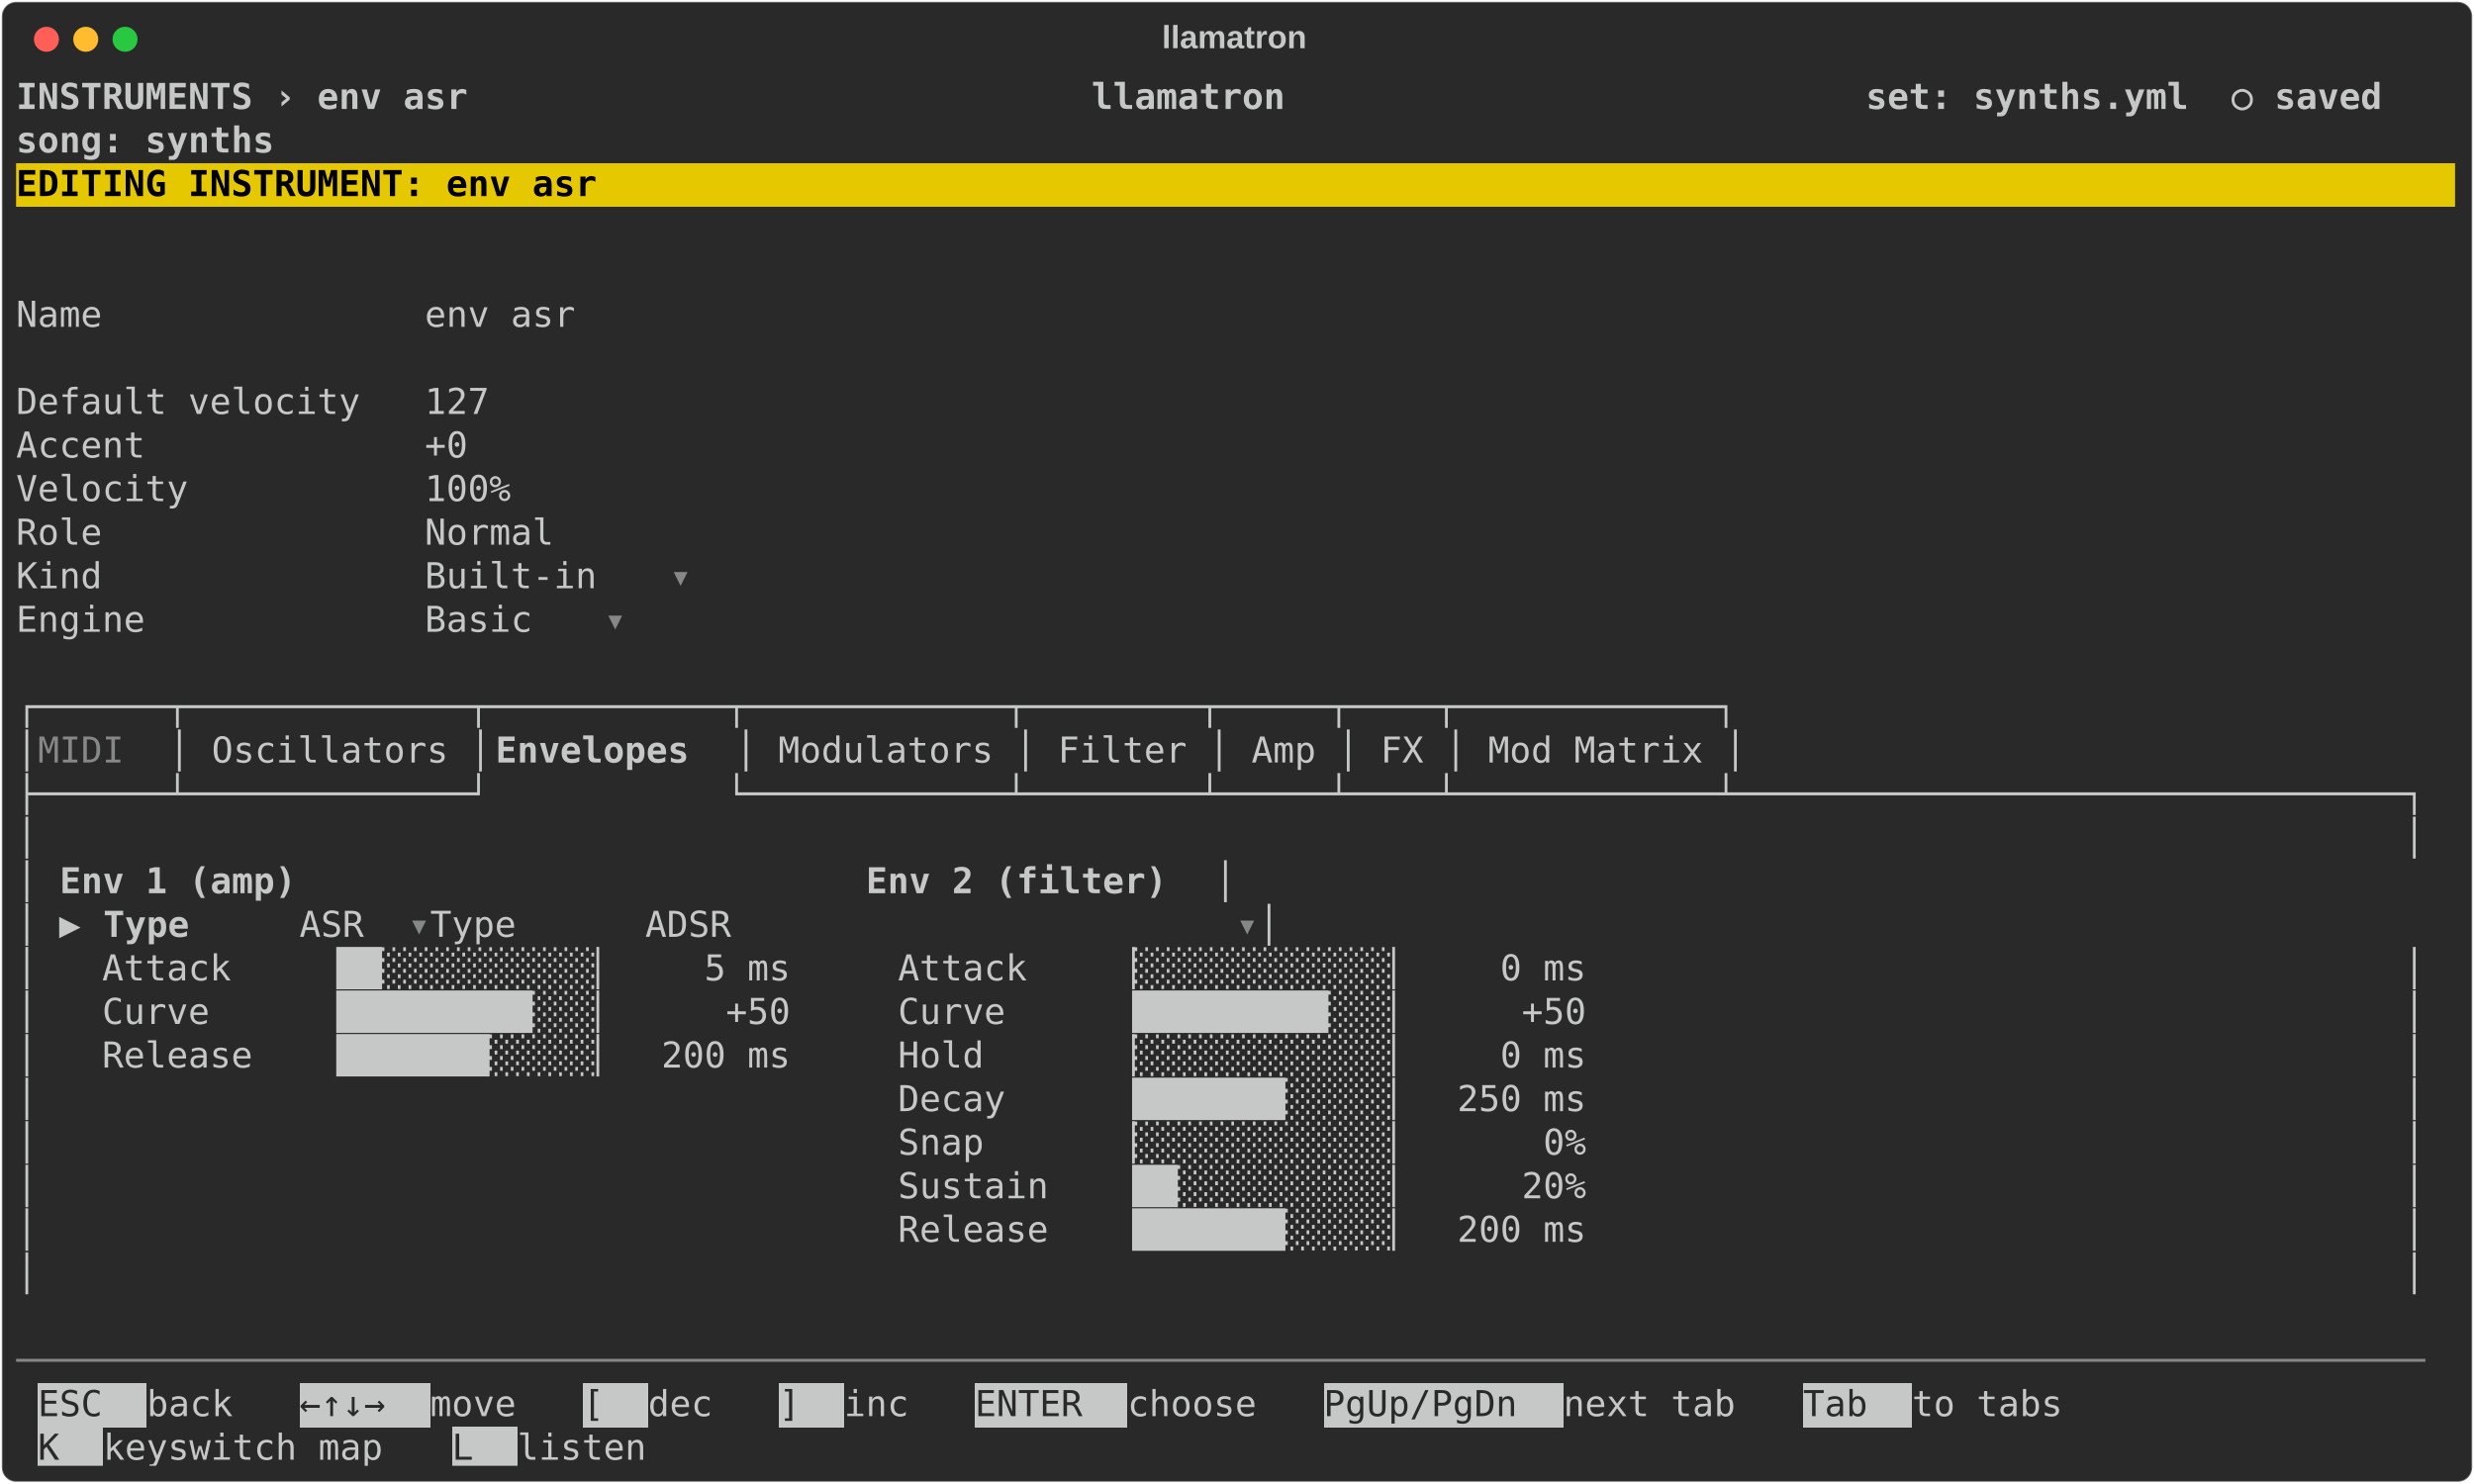
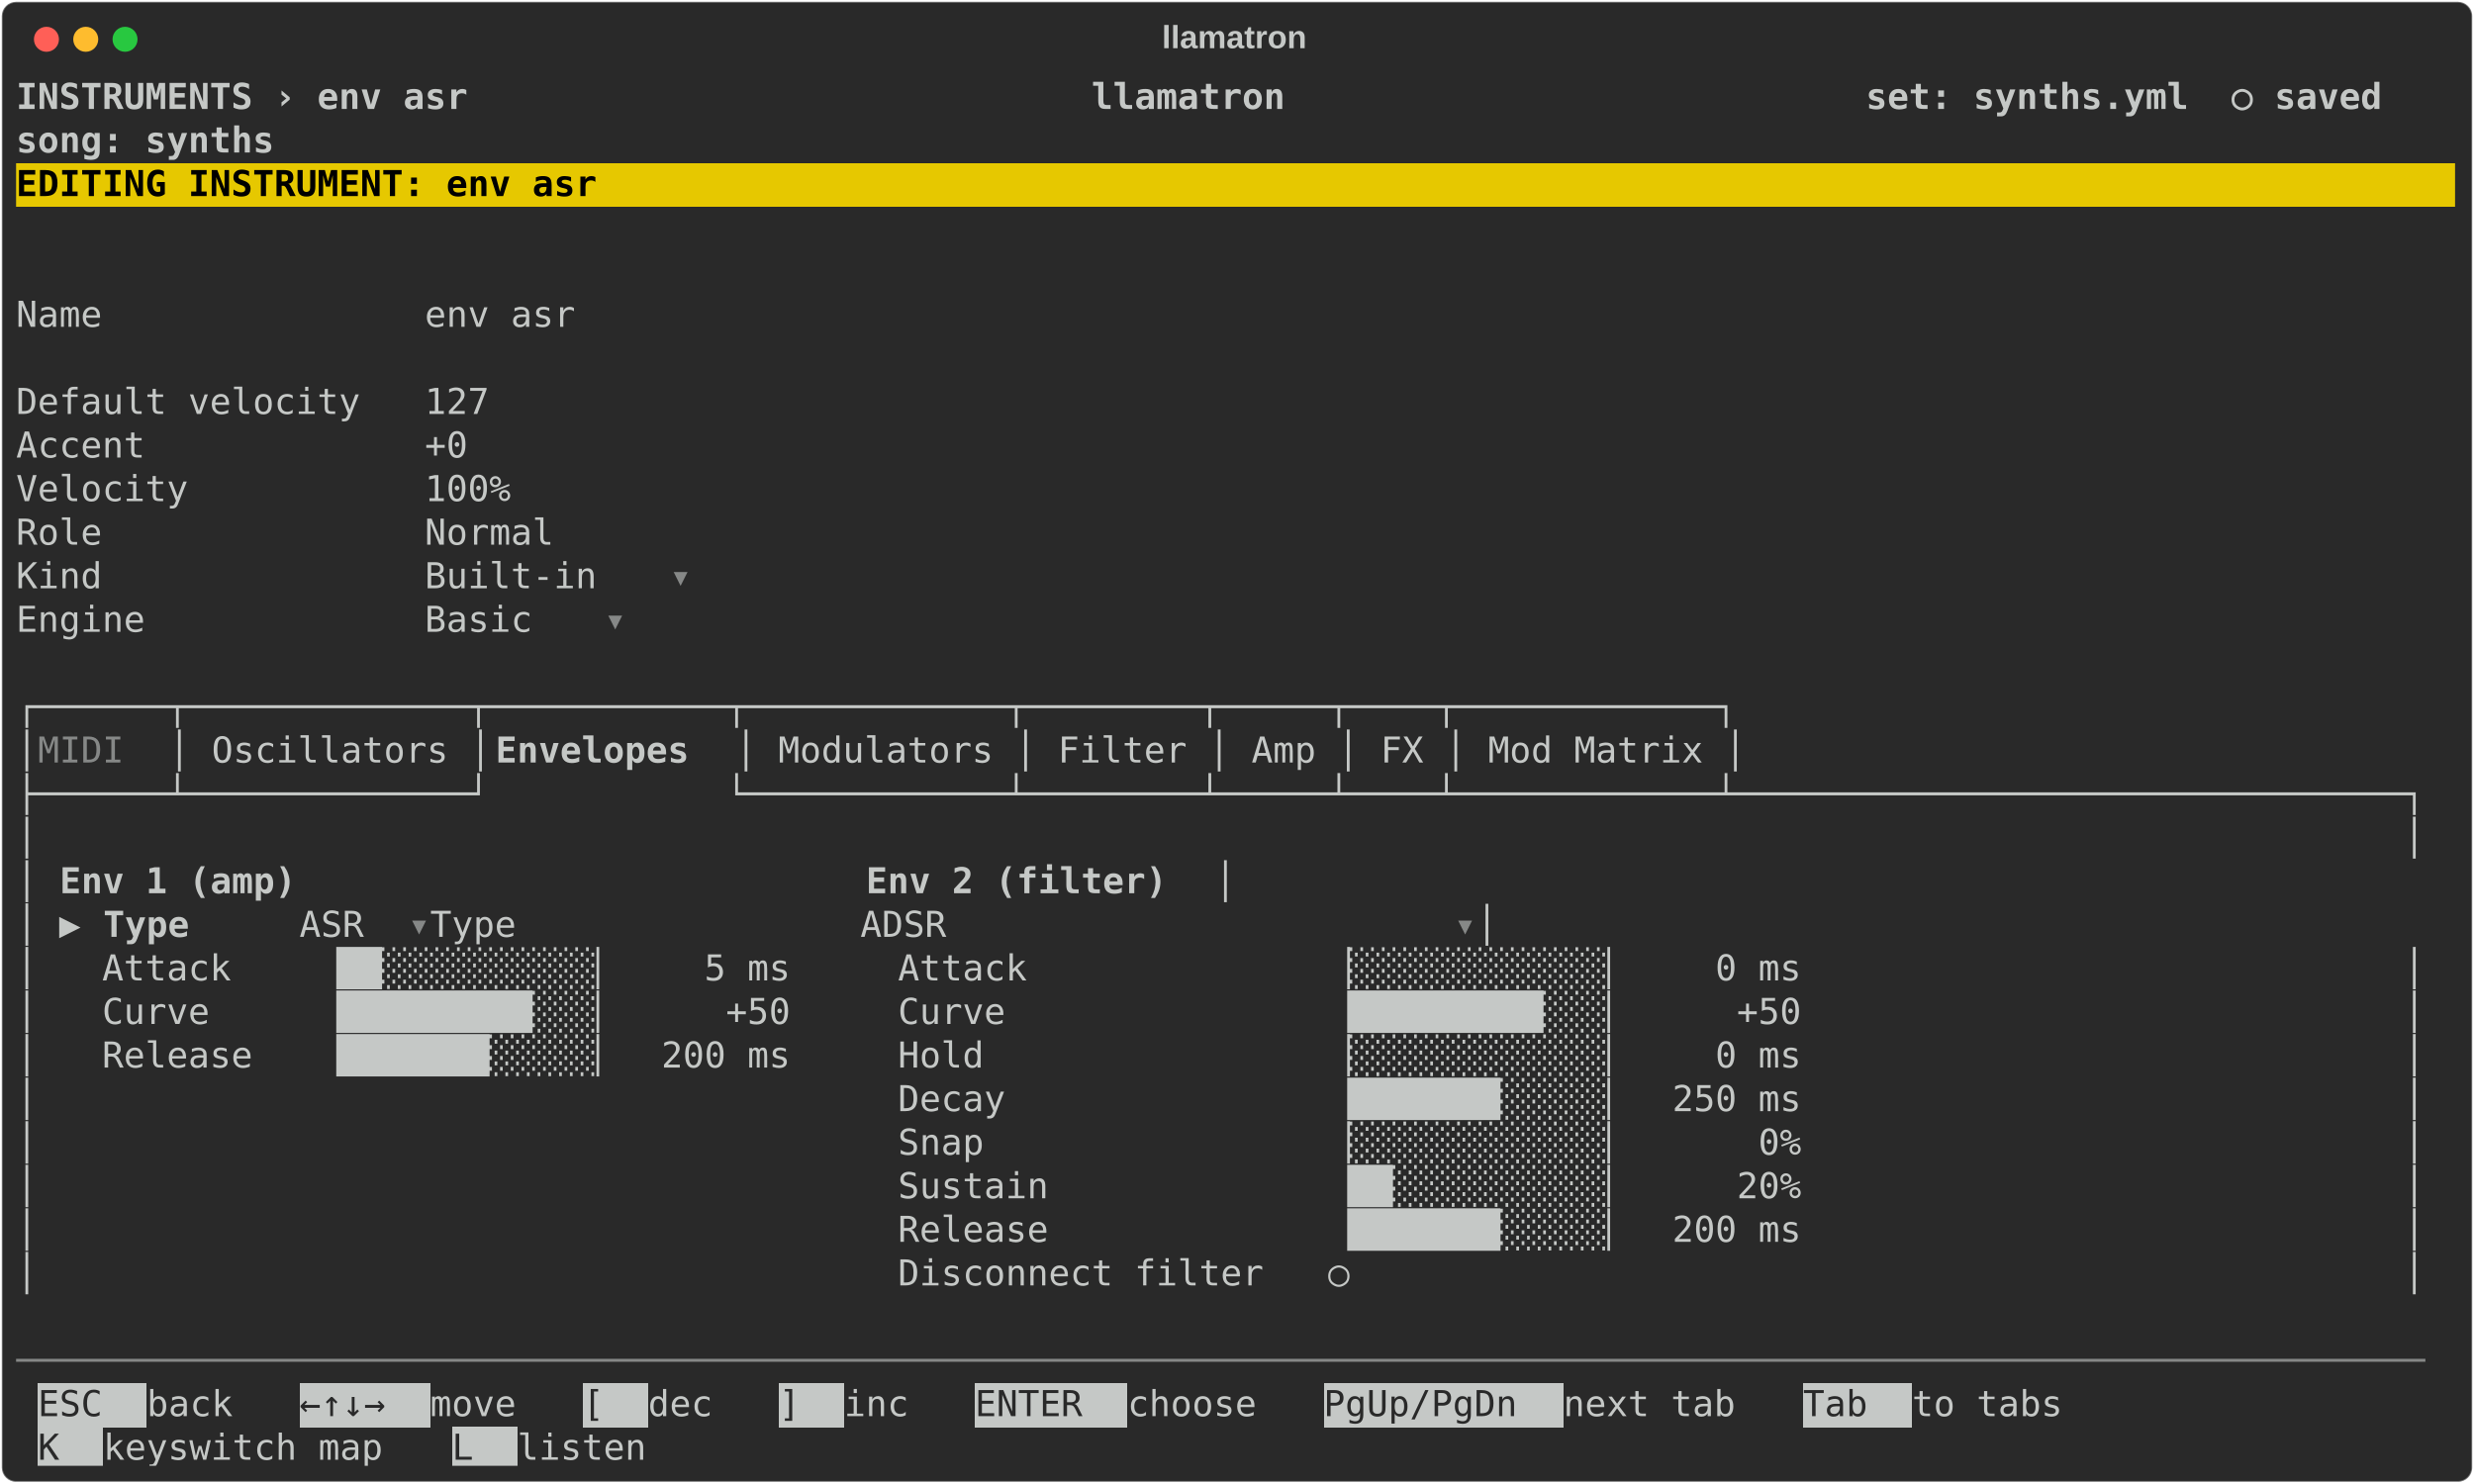
<svg xmlns="http://www.w3.org/2000/svg" class="rich-terminal" viewBox="0 0 1385 830.8">
  <style>

    @font-face {
        font-family: "Fira Code";
        src: local("FiraCode-Regular"),
                url("https://cdnjs.cloudflare.com/ajax/libs/firacode/6.2.0/woff2/FiraCode-Regular.woff2") format("woff2"),
                url("https://cdnjs.cloudflare.com/ajax/libs/firacode/6.2.0/woff/FiraCode-Regular.woff") format("woff");
        font-style: normal;
        font-weight: 400;
    }
    @font-face {
        font-family: "Fira Code";
        src: local("FiraCode-Bold"),
                url("https://cdnjs.cloudflare.com/ajax/libs/firacode/6.2.0/woff2/FiraCode-Bold.woff2") format("woff2"),
                url("https://cdnjs.cloudflare.com/ajax/libs/firacode/6.2.0/woff/FiraCode-Bold.woff") format("woff");
        font-style: bold;
        font-weight: 700;
    }

    .terminal-envelope_asr-matrix {
        font-family: Fira Code, monospace;
        font-size: 20px;
        line-height: 24.4px;
        font-variant-east-asian: full-width;
    }

    .terminal-envelope_asr-title {
        font-size: 18px;
        font-weight: bold;
        font-family: arial;
    }

    .terminal-envelope_asr-r1 { fill: #c5c8c6;font-weight: bold }
.terminal-envelope_asr-r2 { fill: #c5c8c6 }
.terminal-envelope_asr-r3 { fill: #000000;font-weight: bold }
.terminal-envelope_asr-r4 { fill: #868887 }
.terminal-envelope_asr-r5 { fill: #292929 }
    </style>
  <defs>
    <clipPath id="terminal-envelope_asr-clip-terminal">
      <rect x="0" y="0" width="1365.4" height="779.8" />
    </clipPath>
    <clipPath id="terminal-envelope_asr-line-0">
      <rect x="0" y="1.5" width="1366.4" height="24.65" />
    </clipPath>
    <clipPath id="terminal-envelope_asr-line-1">
      <rect x="0" y="25.9" width="1366.4" height="24.65" />
    </clipPath>
    <clipPath id="terminal-envelope_asr-line-2">
      <rect x="0" y="50.3" width="1366.4" height="24.65" />
    </clipPath>
    <clipPath id="terminal-envelope_asr-line-3">
      <rect x="0" y="74.7" width="1366.4" height="24.65" />
    </clipPath>
    <clipPath id="terminal-envelope_asr-line-4">
      <rect x="0" y="99.1" width="1366.4" height="24.65" />
    </clipPath>
    <clipPath id="terminal-envelope_asr-line-5">
      <rect x="0" y="123.5" width="1366.4" height="24.65" />
    </clipPath>
    <clipPath id="terminal-envelope_asr-line-6">
      <rect x="0" y="147.9" width="1366.4" height="24.65" />
    </clipPath>
    <clipPath id="terminal-envelope_asr-line-7">
      <rect x="0" y="172.3" width="1366.4" height="24.65" />
    </clipPath>
    <clipPath id="terminal-envelope_asr-line-8">
      <rect x="0" y="196.7" width="1366.4" height="24.65" />
    </clipPath>
    <clipPath id="terminal-envelope_asr-line-9">
      <rect x="0" y="221.1" width="1366.4" height="24.65" />
    </clipPath>
    <clipPath id="terminal-envelope_asr-line-10">
      <rect x="0" y="245.5" width="1366.4" height="24.65" />
    </clipPath>
    <clipPath id="terminal-envelope_asr-line-11">
      <rect x="0" y="269.9" width="1366.4" height="24.65" />
    </clipPath>
    <clipPath id="terminal-envelope_asr-line-12">
      <rect x="0" y="294.3" width="1366.4" height="24.65" />
    </clipPath>
    <clipPath id="terminal-envelope_asr-line-13">
      <rect x="0" y="318.7" width="1366.4" height="24.65" />
    </clipPath>
    <clipPath id="terminal-envelope_asr-line-14">
      <rect x="0" y="343.1" width="1366.4" height="24.65" />
    </clipPath>
    <clipPath id="terminal-envelope_asr-line-15">
      <rect x="0" y="367.5" width="1366.4" height="24.65" />
    </clipPath>
    <clipPath id="terminal-envelope_asr-line-16">
      <rect x="0" y="391.9" width="1366.4" height="24.65" />
    </clipPath>
    <clipPath id="terminal-envelope_asr-line-17">
      <rect x="0" y="416.3" width="1366.4" height="24.65" />
    </clipPath>
    <clipPath id="terminal-envelope_asr-line-18">
      <rect x="0" y="440.7" width="1366.4" height="24.65" />
    </clipPath>
    <clipPath id="terminal-envelope_asr-line-19">
      <rect x="0" y="465.1" width="1366.4" height="24.65" />
    </clipPath>
    <clipPath id="terminal-envelope_asr-line-20">
      <rect x="0" y="489.5" width="1366.4" height="24.65" />
    </clipPath>
    <clipPath id="terminal-envelope_asr-line-21">
      <rect x="0" y="513.9" width="1366.4" height="24.65" />
    </clipPath>
    <clipPath id="terminal-envelope_asr-line-22">
      <rect x="0" y="538.3" width="1366.4" height="24.65" />
    </clipPath>
    <clipPath id="terminal-envelope_asr-line-23">
      <rect x="0" y="562.7" width="1366.4" height="24.65" />
    </clipPath>
    <clipPath id="terminal-envelope_asr-line-24">
      <rect x="0" y="587.1" width="1366.4" height="24.65" />
    </clipPath>
    <clipPath id="terminal-envelope_asr-line-25">
      <rect x="0" y="611.5" width="1366.4" height="24.65" />
    </clipPath>
    <clipPath id="terminal-envelope_asr-line-26">
      <rect x="0" y="635.9" width="1366.4" height="24.65" />
    </clipPath>
    <clipPath id="terminal-envelope_asr-line-27">
      <rect x="0" y="660.3" width="1366.4" height="24.65" />
    </clipPath>
    <clipPath id="terminal-envelope_asr-line-28">
      <rect x="0" y="684.7" width="1366.4" height="24.65" />
    </clipPath>
    <clipPath id="terminal-envelope_asr-line-29">
      <rect x="0" y="709.1" width="1366.4" height="24.65" />
    </clipPath>
    <clipPath id="terminal-envelope_asr-line-30">
      <rect x="0" y="733.5" width="1366.4" height="24.65" />
    </clipPath>
  </defs>
  <rect fill="#292929" stroke="rgba(255,255,255,0.35)" stroke-width="1" x="1" y="1" width="1383" height="828.8" rx="8" />
  <text class="terminal-envelope_asr-title" fill="#c5c8c6" text-anchor="middle" x="691" y="27">llamatron</text>
  <g transform="translate(26,22)">
    <circle cx="0" cy="0" r="7" fill="#ff5f57" />
    <circle cx="22" cy="0" r="7" fill="#febc2e" />
    <circle cx="44" cy="0" r="7" fill="#28c840" />
  </g>
  <g transform="translate(9, 41)" clip-path="url(#terminal-envelope_asr-clip-terminal)">
    <rect fill="#e6c800" x="0" y="50.3" width="1366.4" height="24.65" shape-rendering="crispEdges" />
    <rect fill="#c5c8c6" x="12.2" y="733.5" width="61" height="24.65" shape-rendering="crispEdges" />
    <rect fill="#c5c8c6" x="158.6" y="733.5" width="73.2" height="24.65" shape-rendering="crispEdges" />
    <rect fill="#c5c8c6" x="317.2" y="733.5" width="36.6" height="24.65" shape-rendering="crispEdges" />
    <rect fill="#c5c8c6" x="427" y="733.5" width="36.6" height="24.65" shape-rendering="crispEdges" />
    <rect fill="#c5c8c6" x="536.8" y="733.5" width="85.4" height="24.65" shape-rendering="crispEdges" />
    <rect fill="#c5c8c6" x="732" y="733.5" width="134.2" height="24.65" shape-rendering="crispEdges" />
    <rect fill="#c5c8c6" x="1000.4" y="733.5" width="61" height="24.65" shape-rendering="crispEdges" />
    <rect fill="#c5c8c6" x="12.2" y="757.9" width="36.6" height="24.65" shape-rendering="crispEdges" />
    <rect fill="#c5c8c6" x="244" y="757.9" width="36.6" height="24.65" shape-rendering="crispEdges" />
    <g class="terminal-envelope_asr-matrix">
      <text class="terminal-envelope_asr-r1" x="0" y="20" textLength="1366.4" clip-path="url(#terminal-envelope_asr-line-0)"> INSTRUMENTS › env asr                             llamatron                           set: synths.yml  ○ saved </text>
      <text class="terminal-envelope_asr-r2" x="1366.4" y="20" textLength="12.2" clip-path="url(#terminal-envelope_asr-line-0)">
</text>
      <text class="terminal-envelope_asr-r1" x="0" y="44.4" textLength="1366.4" clip-path="url(#terminal-envelope_asr-line-1)">                                                                                       song: synths             </text>
      <text class="terminal-envelope_asr-r2" x="1366.4" y="44.4" textLength="12.2" clip-path="url(#terminal-envelope_asr-line-1)">
</text>
      <text class="terminal-envelope_asr-r3" x="0" y="68.8" textLength="1366.4" clip-path="url(#terminal-envelope_asr-line-2)"> EDITING INSTRUMENT: env asr                                                                                    </text>
      <text class="terminal-envelope_asr-r2" x="1366.4" y="68.8" textLength="12.2" clip-path="url(#terminal-envelope_asr-line-2)">
</text>
      <text class="terminal-envelope_asr-r2" x="1366.4" y="93.2" textLength="12.2" clip-path="url(#terminal-envelope_asr-line-3)">
</text>
      <text class="terminal-envelope_asr-r2" x="1366.4" y="117.6" textLength="12.2" clip-path="url(#terminal-envelope_asr-line-4)">
</text>
      <text class="terminal-envelope_asr-r2" x="0" y="142" textLength="353.8" clip-path="url(#terminal-envelope_asr-line-5)">  Name               env asr </text>
      <text class="terminal-envelope_asr-r2" x="1366.4" y="142" textLength="12.2" clip-path="url(#terminal-envelope_asr-line-5)">
</text>
      <text class="terminal-envelope_asr-r2" x="1366.4" y="166.4" textLength="12.2" clip-path="url(#terminal-envelope_asr-line-6)">
</text>
      <text class="terminal-envelope_asr-r2" x="0" y="190.8" textLength="305" clip-path="url(#terminal-envelope_asr-line-7)">  Default velocity   127 </text>
      <text class="terminal-envelope_asr-r2" x="1366.4" y="190.8" textLength="12.2" clip-path="url(#terminal-envelope_asr-line-7)">
</text>
      <text class="terminal-envelope_asr-r2" x="0" y="215.2" textLength="292.8" clip-path="url(#terminal-envelope_asr-line-8)">  Accent             +0 </text>
      <text class="terminal-envelope_asr-r2" x="1366.4" y="215.2" textLength="12.2" clip-path="url(#terminal-envelope_asr-line-8)">
</text>
      <text class="terminal-envelope_asr-r2" x="0" y="239.6" textLength="317.2" clip-path="url(#terminal-envelope_asr-line-9)">  Velocity           100% </text>
      <text class="terminal-envelope_asr-r2" x="1366.4" y="239.6" textLength="12.2" clip-path="url(#terminal-envelope_asr-line-9)">
</text>
      <text class="terminal-envelope_asr-r2" x="0" y="264" textLength="341.6" clip-path="url(#terminal-envelope_asr-line-10)">  Role               Normal </text>
      <text class="terminal-envelope_asr-r2" x="1366.4" y="264" textLength="12.2" clip-path="url(#terminal-envelope_asr-line-10)">
</text>
      <text class="terminal-envelope_asr-r2" x="0" y="288.4" textLength="366" clip-path="url(#terminal-envelope_asr-line-11)">  Kind               Built-in </text>
      <text class="terminal-envelope_asr-r4" x="366" y="288.4" textLength="12.2" clip-path="url(#terminal-envelope_asr-line-11)">▾</text>
      <text class="terminal-envelope_asr-r2" x="1366.4" y="288.4" textLength="12.2" clip-path="url(#terminal-envelope_asr-line-11)">
</text>
      <text class="terminal-envelope_asr-r2" x="0" y="312.8" textLength="329.4" clip-path="url(#terminal-envelope_asr-line-12)">  Engine             Basic </text>
      <text class="terminal-envelope_asr-r4" x="329.4" y="312.8" textLength="12.2" clip-path="url(#terminal-envelope_asr-line-12)">▾</text>
      <text class="terminal-envelope_asr-r2" x="1366.4" y="312.8" textLength="12.2" clip-path="url(#terminal-envelope_asr-line-12)">
</text>
      <text class="terminal-envelope_asr-r2" x="1366.4" y="337.2" textLength="12.2" clip-path="url(#terminal-envelope_asr-line-13)">
</text>
      <text class="terminal-envelope_asr-r2" x="0" y="361.6" textLength="976" clip-path="url(#terminal-envelope_asr-line-14)">┌──────┬─────────────┬───────────┬────────────┬────────┬─────┬────┬────────────┐</text>
      <text class="terminal-envelope_asr-r2" x="1366.4" y="361.6" textLength="12.2" clip-path="url(#terminal-envelope_asr-line-14)">
</text>
      <text class="terminal-envelope_asr-r2" x="0" y="386" textLength="12.2" clip-path="url(#terminal-envelope_asr-line-15)">│</text>
      <text class="terminal-envelope_asr-r4" x="12.2" y="386" textLength="73.2" clip-path="url(#terminal-envelope_asr-line-15)"> MIDI </text>
      <text class="terminal-envelope_asr-r2" x="85.4" y="386" textLength="183" clip-path="url(#terminal-envelope_asr-line-15)">│ Oscillators │</text>
      <text class="terminal-envelope_asr-r1" x="268.4" y="386" textLength="134.2" clip-path="url(#terminal-envelope_asr-line-15)"> Envelopes </text>
      <text class="terminal-envelope_asr-r2" x="402.6" y="386" textLength="573.4" clip-path="url(#terminal-envelope_asr-line-15)">│ Modulators │ Filter │ Amp │ FX │ Mod Matrix │</text>
      <text class="terminal-envelope_asr-r2" x="1366.4" y="386" textLength="12.2" clip-path="url(#terminal-envelope_asr-line-15)">
</text>
      <text class="terminal-envelope_asr-r2" x="0" y="410.4" textLength="1366.4" clip-path="url(#terminal-envelope_asr-line-16)">├──────┴─────────────┘           └────────────┴────────┴─────┴────┴────────────┴───────────────────────────────┐</text>
      <text class="terminal-envelope_asr-r2" x="1366.4" y="410.4" textLength="12.2" clip-path="url(#terminal-envelope_asr-line-16)">
</text>
      <text class="terminal-envelope_asr-r2" x="0" y="434.8" textLength="1366.4" clip-path="url(#terminal-envelope_asr-line-17)">│                                                                                                              │</text>
      <text class="terminal-envelope_asr-r2" x="1366.4" y="434.8" textLength="12.2" clip-path="url(#terminal-envelope_asr-line-17)">
</text>
      <text class="terminal-envelope_asr-r2" x="0" y="459.2" textLength="24.4" clip-path="url(#terminal-envelope_asr-line-18)">│ </text>
      <text class="terminal-envelope_asr-r1" x="24.4" y="459.2" textLength="158.6" clip-path="url(#terminal-envelope_asr-line-18)">  Env 1 (amp)</text>
      <text class="terminal-envelope_asr-r1" x="475.8" y="459.2" textLength="195.2" clip-path="url(#terminal-envelope_asr-line-18)">  Env 2 (filter)</text>
      <text class="terminal-envelope_asr-r2" x="671" y="459.2" textLength="695.4" clip-path="url(#terminal-envelope_asr-line-18)">                                                        │</text>
      <text class="terminal-envelope_asr-r2" x="1366.4" y="459.2" textLength="12.2" clip-path="url(#terminal-envelope_asr-line-18)">
</text>
      <text class="terminal-envelope_asr-r2" x="0" y="483.6" textLength="48.8" clip-path="url(#terminal-envelope_asr-line-19)">│ ▶ </text>
      <text class="terminal-envelope_asr-r1" x="48.8" y="483.6" textLength="109.8" clip-path="url(#terminal-envelope_asr-line-19)">Type     </text>
      <text class="terminal-envelope_asr-r2" x="158.6" y="483.6" textLength="61" clip-path="url(#terminal-envelope_asr-line-19)"> ASR </text>
      <text class="terminal-envelope_asr-r4" x="219.6" y="483.6" textLength="12.2" clip-path="url(#terminal-envelope_asr-line-19)">▾</text>
-       <text class="terminal-envelope_asr-r2" x="231.8" y="483.6" textLength="451.4" clip-path="url(#terminal-envelope_asr-line-19)">                      Type      ADSR </text>
-       <text class="terminal-envelope_asr-r4" x="683.2" y="483.6" textLength="12.2" clip-path="url(#terminal-envelope_asr-line-19)">▾</text>
-       <text class="terminal-envelope_asr-r2" x="695.4" y="483.6" textLength="671" clip-path="url(#terminal-envelope_asr-line-19)">                                                      │</text>
+       <text class="terminal-envelope_asr-r2" x="231.8" y="483.6" textLength="573.4" clip-path="url(#terminal-envelope_asr-line-19)">                      Type                ADSR </text>
+       <text class="terminal-envelope_asr-r4" x="805.2" y="483.6" textLength="12.2" clip-path="url(#terminal-envelope_asr-line-19)">▾</text>
+       <text class="terminal-envelope_asr-r2" x="817.4" y="483.6" textLength="549" clip-path="url(#terminal-envelope_asr-line-19)">                                            │</text>
      <text class="terminal-envelope_asr-r2" x="1366.4" y="483.6" textLength="12.2" clip-path="url(#terminal-envelope_asr-line-19)">
</text>
-       <text class="terminal-envelope_asr-r2" x="0" y="508" textLength="1366.4" clip-path="url(#terminal-envelope_asr-line-20)">│   Attack    ▕██░░░░░░░░░░▏    5 ms     Attack    ▕░░░░░░░░░░░░▏    0 ms                                      │</text>
+       <text class="terminal-envelope_asr-r2" x="0" y="508" textLength="1366.4" clip-path="url(#terminal-envelope_asr-line-20)">│   Attack    ▕██░░░░░░░░░░▏    5 ms     Attack              ▕░░░░░░░░░░░░▏    0 ms                            │</text>
      <text class="terminal-envelope_asr-r2" x="1366.4" y="508" textLength="12.2" clip-path="url(#terminal-envelope_asr-line-20)">
</text>
-       <text class="terminal-envelope_asr-r2" x="0" y="532.4" textLength="1366.4" clip-path="url(#terminal-envelope_asr-line-21)">│   Curve     ▕█████████░░░▏     +50     Curve     ▕█████████░░░▏     +50                                      │</text>
+       <text class="terminal-envelope_asr-r2" x="0" y="532.4" textLength="1366.4" clip-path="url(#terminal-envelope_asr-line-21)">│   Curve     ▕█████████░░░▏     +50     Curve               ▕█████████░░░▏     +50                            │</text>
      <text class="terminal-envelope_asr-r2" x="1366.4" y="532.4" textLength="12.2" clip-path="url(#terminal-envelope_asr-line-21)">
</text>
-       <text class="terminal-envelope_asr-r2" x="0" y="556.8" textLength="1366.4" clip-path="url(#terminal-envelope_asr-line-22)">│   Release   ▕███████░░░░░▏  200 ms     Hold      ▕░░░░░░░░░░░░▏    0 ms                                      │</text>
+       <text class="terminal-envelope_asr-r2" x="0" y="556.8" textLength="1366.4" clip-path="url(#terminal-envelope_asr-line-22)">│   Release   ▕███████░░░░░▏  200 ms     Hold                ▕░░░░░░░░░░░░▏    0 ms                            │</text>
      <text class="terminal-envelope_asr-r2" x="1366.4" y="556.8" textLength="12.2" clip-path="url(#terminal-envelope_asr-line-22)">
</text>
-       <text class="terminal-envelope_asr-r2" x="0" y="581.2" textLength="1366.4" clip-path="url(#terminal-envelope_asr-line-23)">│                                        Decay     ▕███████░░░░░▏  250 ms                                      │</text>
+       <text class="terminal-envelope_asr-r2" x="0" y="581.2" textLength="1366.4" clip-path="url(#terminal-envelope_asr-line-23)">│                                        Decay               ▕███████░░░░░▏  250 ms                            │</text>
      <text class="terminal-envelope_asr-r2" x="1366.4" y="581.2" textLength="12.2" clip-path="url(#terminal-envelope_asr-line-23)">
</text>
-       <text class="terminal-envelope_asr-r2" x="0" y="605.6" textLength="1366.4" clip-path="url(#terminal-envelope_asr-line-24)">│                                        Snap      ▕░░░░░░░░░░░░▏      0%                                      │</text>
+       <text class="terminal-envelope_asr-r2" x="0" y="605.6" textLength="1366.4" clip-path="url(#terminal-envelope_asr-line-24)">│                                        Snap                ▕░░░░░░░░░░░░▏      0%                            │</text>
      <text class="terminal-envelope_asr-r2" x="1366.4" y="605.6" textLength="12.2" clip-path="url(#terminal-envelope_asr-line-24)">
</text>
-       <text class="terminal-envelope_asr-r2" x="0" y="630" textLength="1366.4" clip-path="url(#terminal-envelope_asr-line-25)">│                                        Sustain   ▕██░░░░░░░░░░▏     20%                                      │</text>
+       <text class="terminal-envelope_asr-r2" x="0" y="630" textLength="1366.4" clip-path="url(#terminal-envelope_asr-line-25)">│                                        Sustain             ▕██░░░░░░░░░░▏     20%                            │</text>
      <text class="terminal-envelope_asr-r2" x="1366.4" y="630" textLength="12.2" clip-path="url(#terminal-envelope_asr-line-25)">
</text>
-       <text class="terminal-envelope_asr-r2" x="0" y="654.4" textLength="1366.4" clip-path="url(#terminal-envelope_asr-line-26)">│                                        Release   ▕███████░░░░░▏  200 ms                                      │</text>
+       <text class="terminal-envelope_asr-r2" x="0" y="654.4" textLength="1366.4" clip-path="url(#terminal-envelope_asr-line-26)">│                                        Release             ▕███████░░░░░▏  200 ms                            │</text>
      <text class="terminal-envelope_asr-r2" x="1366.4" y="654.4" textLength="12.2" clip-path="url(#terminal-envelope_asr-line-26)">
</text>
-       <text class="terminal-envelope_asr-r2" x="0" y="678.8" textLength="1366.4" clip-path="url(#terminal-envelope_asr-line-27)">│                                                                                                              │</text>
+       <text class="terminal-envelope_asr-r2" x="0" y="678.8" textLength="1366.4" clip-path="url(#terminal-envelope_asr-line-27)">│                                        Disconnect filter   ○                                                 │</text>
      <text class="terminal-envelope_asr-r2" x="1366.4" y="678.8" textLength="12.2" clip-path="url(#terminal-envelope_asr-line-27)">
</text>
      <text class="terminal-envelope_asr-r2" x="1366.4" y="703.2" textLength="12.2" clip-path="url(#terminal-envelope_asr-line-28)">
</text>
      <text class="terminal-envelope_asr-r4" x="0" y="727.6" textLength="1366.4" clip-path="url(#terminal-envelope_asr-line-29)">────────────────────────────────────────────────────────────────────────────────────────────────────────────────</text>
      <text class="terminal-envelope_asr-r2" x="1366.4" y="727.6" textLength="12.2" clip-path="url(#terminal-envelope_asr-line-29)">
</text>
      <text class="terminal-envelope_asr-r5" x="12.2" y="752" textLength="61" clip-path="url(#terminal-envelope_asr-line-30)"> ESC </text>
      <text class="terminal-envelope_asr-r2" x="73.2" y="752" textLength="85.4" clip-path="url(#terminal-envelope_asr-line-30)"> back  </text>
      <text class="terminal-envelope_asr-r5" x="158.6" y="752" textLength="73.2" clip-path="url(#terminal-envelope_asr-line-30)"> ←↑↓→ </text>
      <text class="terminal-envelope_asr-r2" x="231.8" y="752" textLength="85.4" clip-path="url(#terminal-envelope_asr-line-30)"> move  </text>
      <text class="terminal-envelope_asr-r5" x="317.2" y="752" textLength="36.6" clip-path="url(#terminal-envelope_asr-line-30)"> [ </text>
      <text class="terminal-envelope_asr-r2" x="353.8" y="752" textLength="73.2" clip-path="url(#terminal-envelope_asr-line-30)"> dec  </text>
      <text class="terminal-envelope_asr-r5" x="427" y="752" textLength="36.6" clip-path="url(#terminal-envelope_asr-line-30)"> ] </text>
      <text class="terminal-envelope_asr-r2" x="463.6" y="752" textLength="73.2" clip-path="url(#terminal-envelope_asr-line-30)"> inc  </text>
      <text class="terminal-envelope_asr-r5" x="536.8" y="752" textLength="85.4" clip-path="url(#terminal-envelope_asr-line-30)"> ENTER </text>
      <text class="terminal-envelope_asr-r2" x="622.2" y="752" textLength="109.8" clip-path="url(#terminal-envelope_asr-line-30)"> choose  </text>
      <text class="terminal-envelope_asr-r5" x="732" y="752" textLength="134.2" clip-path="url(#terminal-envelope_asr-line-30)"> PgUp/PgDn </text>
      <text class="terminal-envelope_asr-r2" x="866.2" y="752" textLength="134.2" clip-path="url(#terminal-envelope_asr-line-30)"> next tab  </text>
      <text class="terminal-envelope_asr-r5" x="1000.4" y="752" textLength="61" clip-path="url(#terminal-envelope_asr-line-30)"> Tab </text>
      <text class="terminal-envelope_asr-r2" x="1061.4" y="752" textLength="122" clip-path="url(#terminal-envelope_asr-line-30)"> to tabs  </text>
      <text class="terminal-envelope_asr-r2" x="1366.4" y="752" textLength="12.2" clip-path="url(#terminal-envelope_asr-line-30)">
</text>
      <text class="terminal-envelope_asr-r5" x="12.2" y="776.4" textLength="36.6" clip-path="url(#terminal-envelope_asr-line-31)"> K </text>
      <text class="terminal-envelope_asr-r2" x="48.8" y="776.4" textLength="195.2" clip-path="url(#terminal-envelope_asr-line-31)"> keyswitch map  </text>
      <text class="terminal-envelope_asr-r5" x="244" y="776.4" textLength="36.6" clip-path="url(#terminal-envelope_asr-line-31)"> L </text>
      <text class="terminal-envelope_asr-r2" x="280.6" y="776.4" textLength="109.8" clip-path="url(#terminal-envelope_asr-line-31)"> listen  </text>
    </g>
  </g>
</svg>
